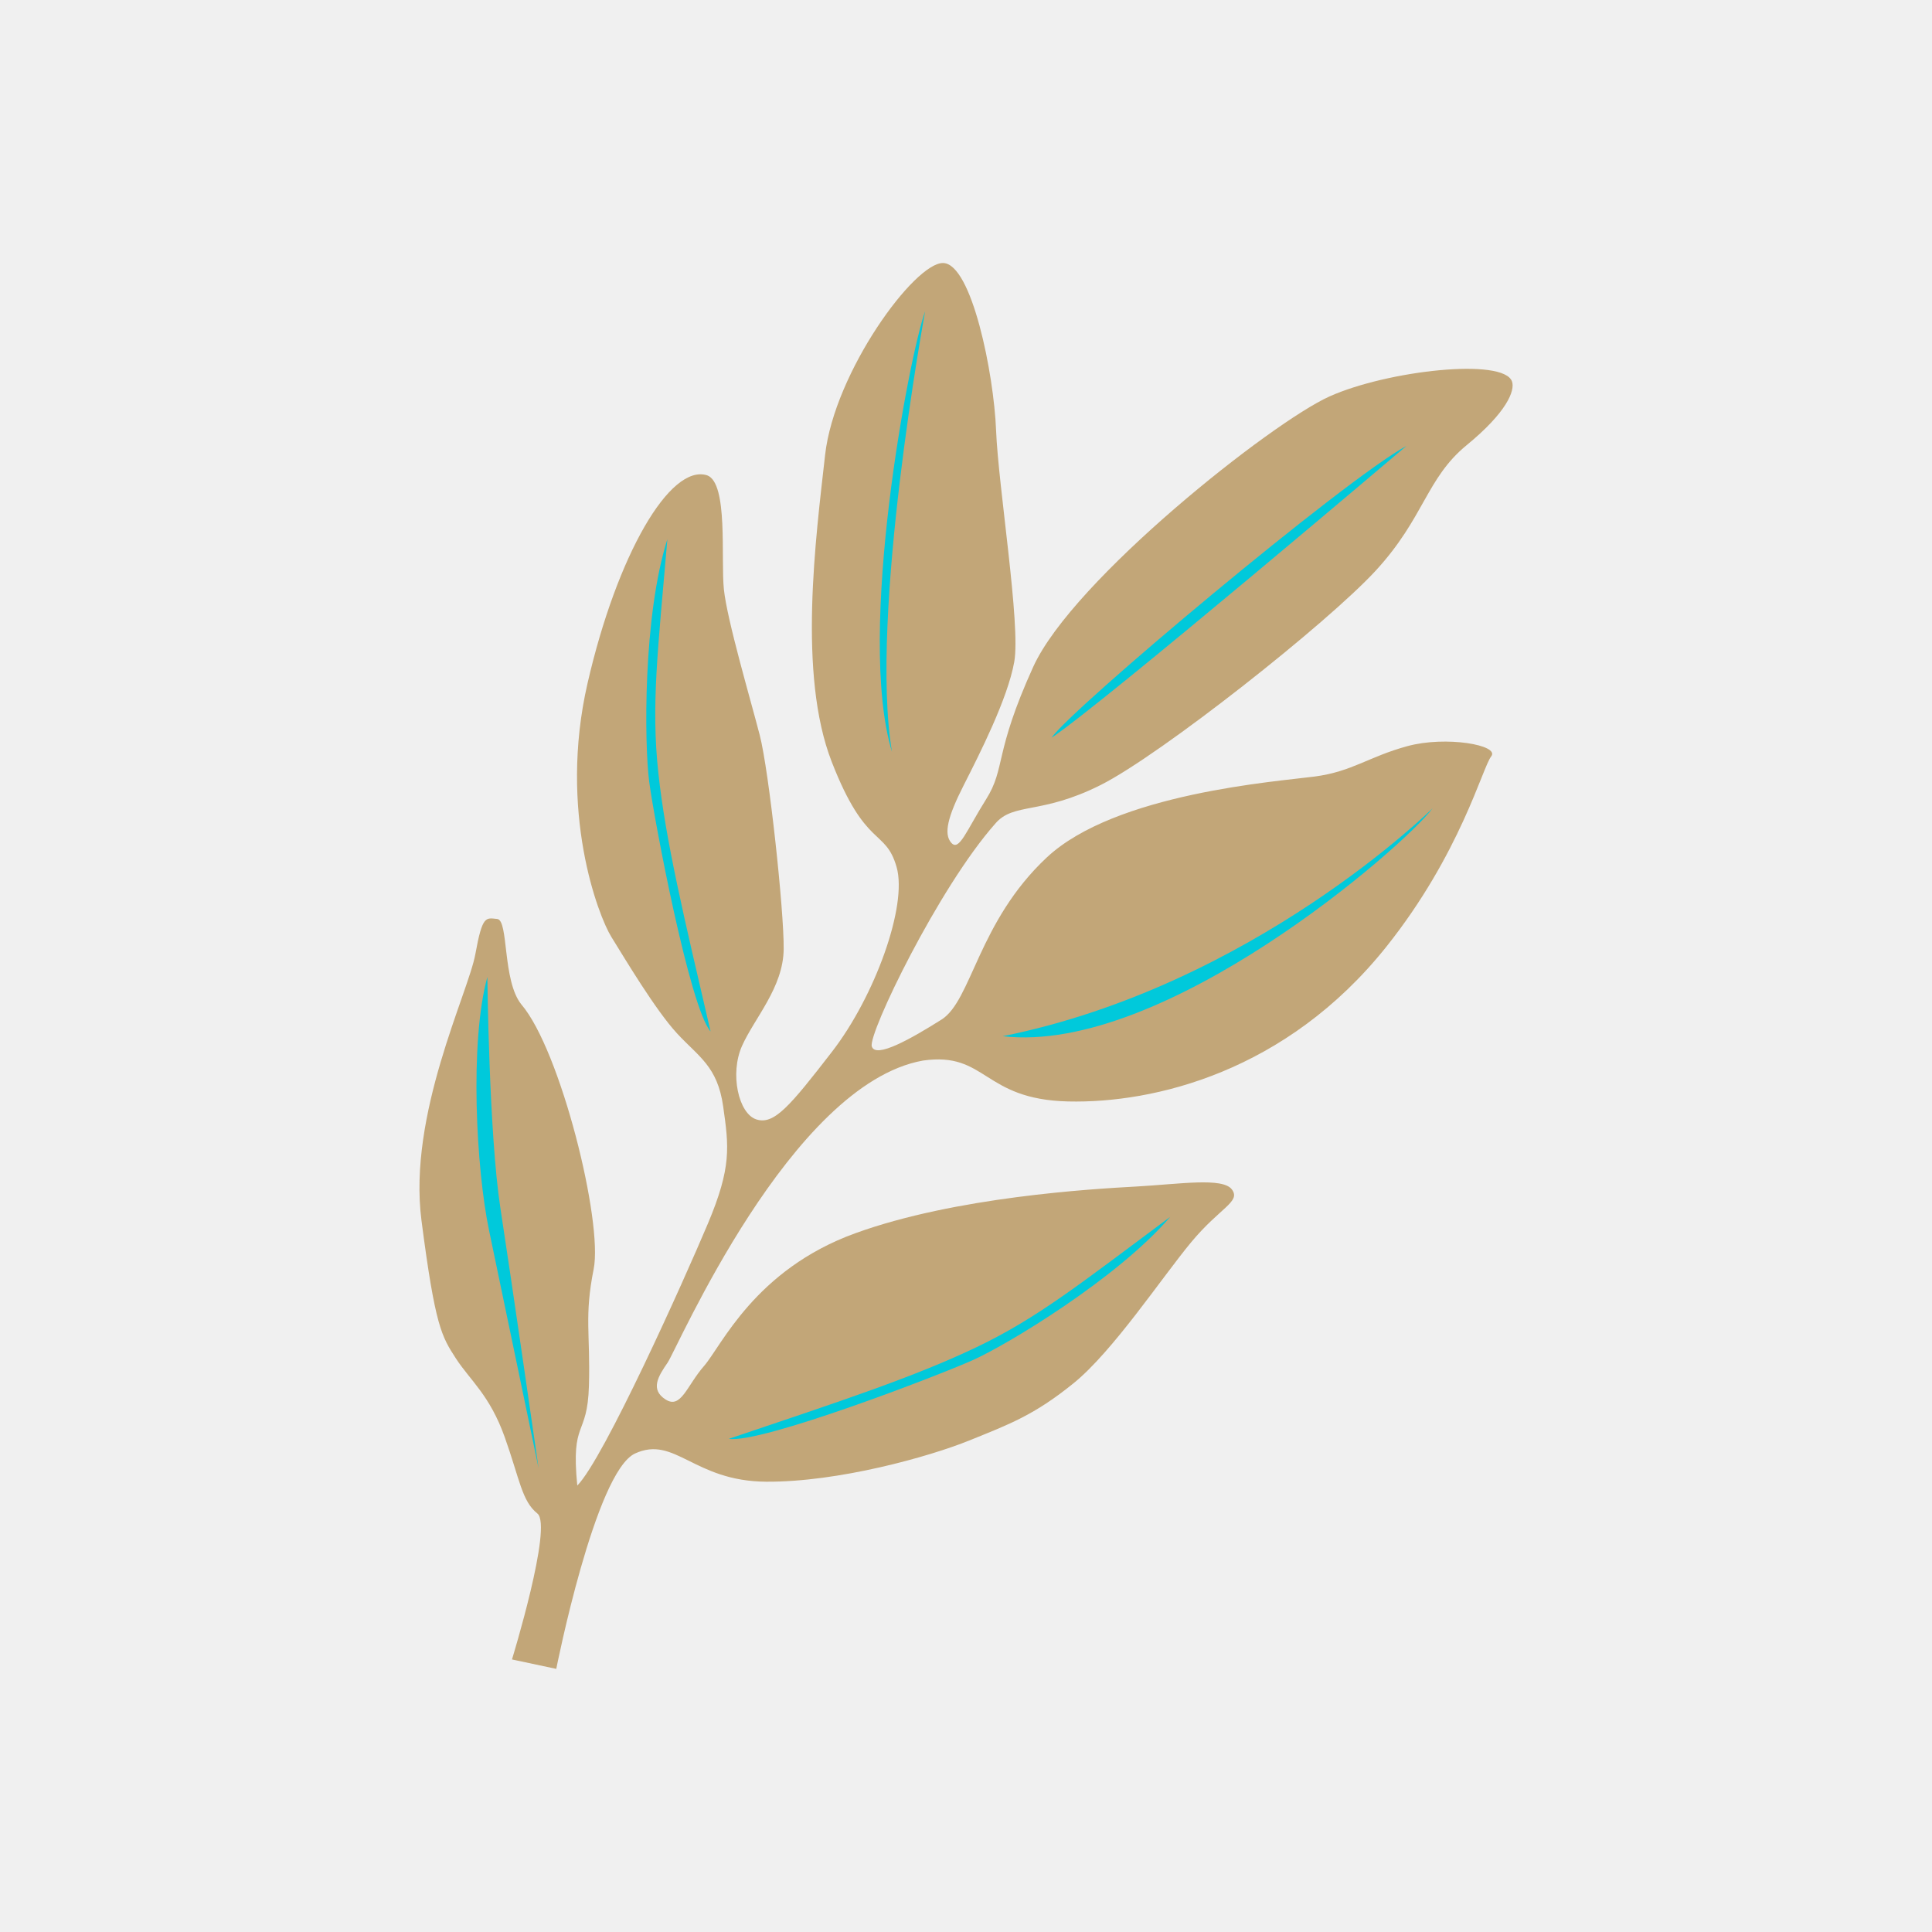
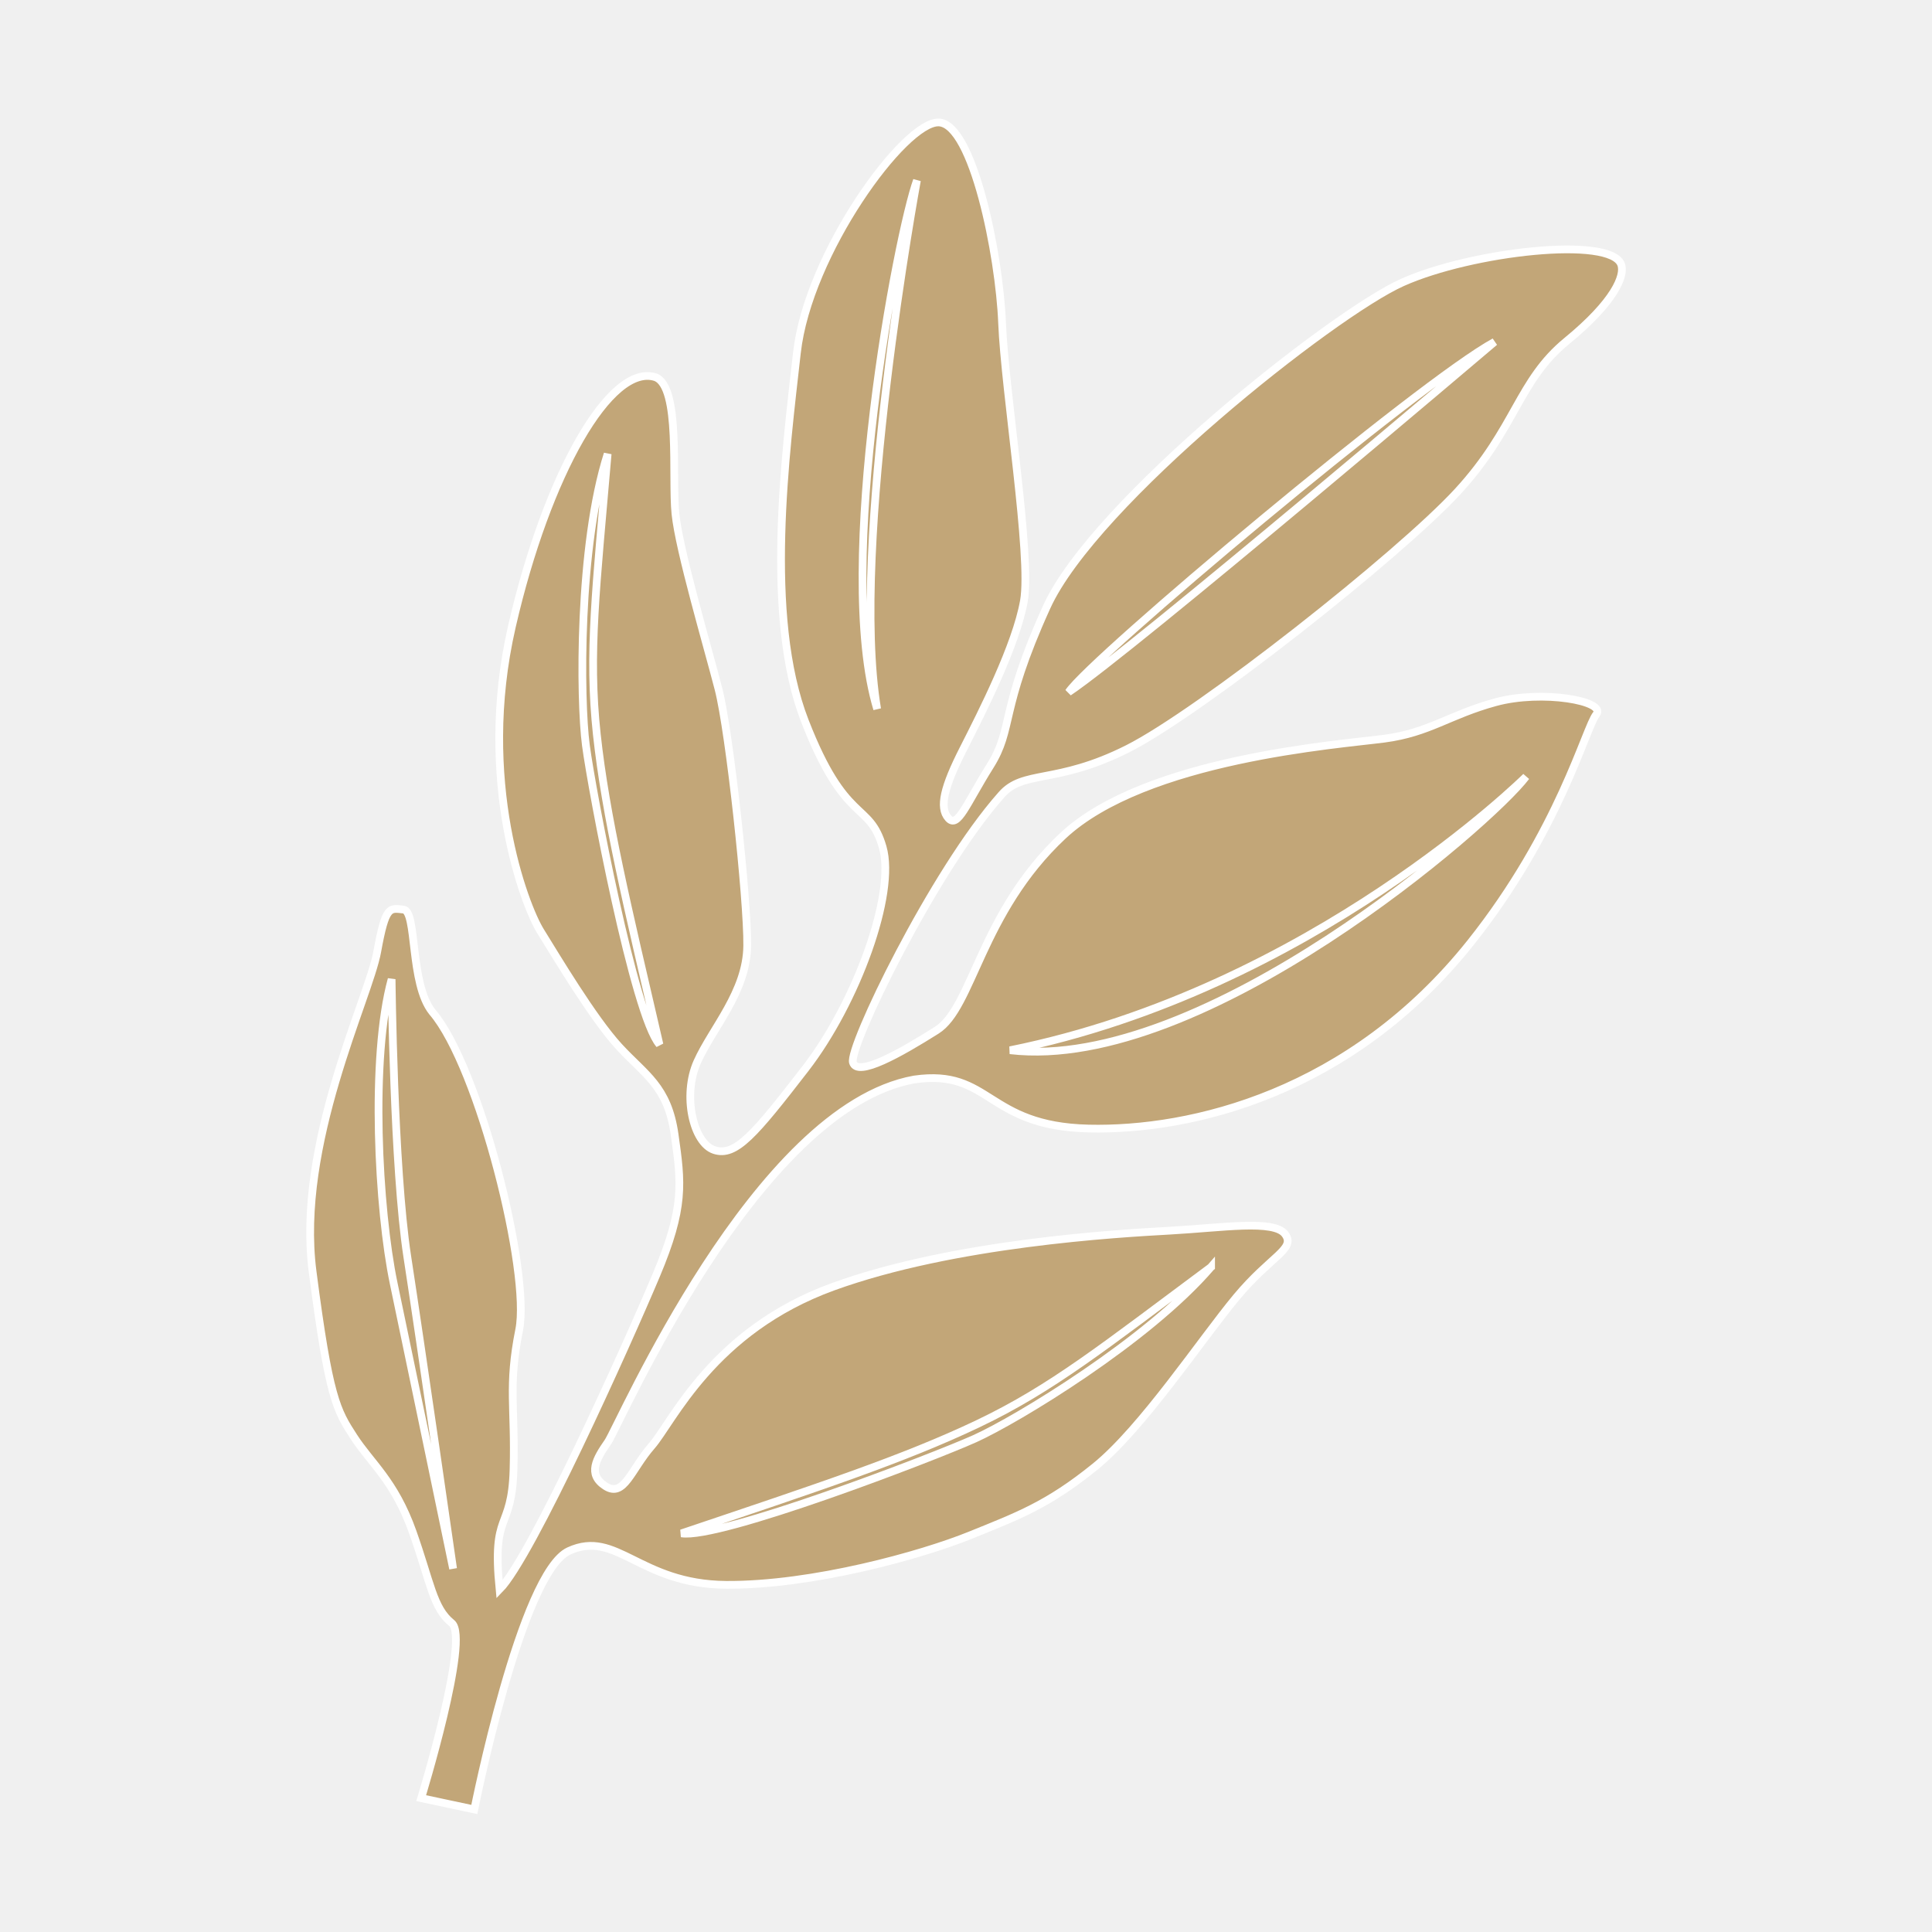
- <svg xmlns="http://www.w3.org/2000/svg" width="800px" height="800px" viewBox="-102.4 -102.4 1228.80 1228.80" class="icon" version="1.1" fill="#000000">
+ <svg xmlns="http://www.w3.org/2000/svg" width="207px" height="207px" viewBox="0 0 1024.00 1024.00" class="icon" version="1.1" fill="#ffffff" stroke="#ffffff" stroke-width="4.096" transform="rotate(0)">
  <g id="SVGRepo_bgCarrier" stroke-width="0" />
  <g id="SVGRepo_tracerCarrier" stroke-linecap="round" stroke-linejoin="round" stroke="#CCCCCC" stroke-width="2.048" />
  <g id="SVGRepo_iconCarrier">
    <path d="M859.29 140.28c-5.31-15.34-79.28-7-116 9.42s-163.34 116.58-188.52 172-17.35 64.14-30 84.29-17.1 33.3-22.12 27.66-2.24-16.66 7.83-36.5 28-55 32.21-78.58-10.15-111.32-11.56-147.31-15.46-105.8-33.6-106.37-69.25 69.39-75.15 122.11-17.46 139.43 4.21 195.12 34.11 42.14 41.25 66.88-14 82.5-40.95 117.38-37 46.84-48.27 43.18-17-29-9.06-46.76 26.22-37.12 26.48-61.55-9.33-113.22-15.22-136.06S360 291.87 358 272.34s2.85-67.45-10.61-72.41c-23.69-7.57-57.39 50.77-76.1 132.25s6.86 148 15.18 161.37 27.85 46.23 41.65 61.22 25.81 20.89 29.44 46.57 5.44 38.52-9.79 74.66-66.06 149.34-83 166.45c-4.19-42.4 6.47-30.15 7.41-63.57s-3.05-43.81 3-74.05-21.14-139.41-46-168.41c-12.13-15.05-8-53.59-15.32-54.33s-9.44-2.44-13.92 22.33-43 102-34.27 169.44 12.82 73.72 21.86 87.69 21.56 23.3 31.14 50.25 10.82 40.5 20.73 48.44-16.17 92.81-16.17 92.81l28.17 6s24.82-125.4 50.13-137 37.28 17.63 83.27 17.95 103.84-15.91 129.29-26.22 41.21-16.06 66.32-36.4 56.41-67.58 74.87-89.77 31.63-25.58 25.85-33.46-33.3-3.41-61-1.88-114.7 6.52-178.61 29.73-85.12 71.8-96.12 84.38-14.63 27.62-24.49 21.32-4.73-14.71 1.28-23.38 78.23-177 162.4-192.17c40.67-5.8 37.86 24.72 92.36 26s138.9-18.76 202.48-98.5c47.14-59.19 61-113.91 66.63-121s-28.71-13.21-53.39-6.47-35 16.15-58.92 19.32S607 402.11 563.34 443s-47.73 91-66.93 103.09-41.9 25-44.33 17.05 42.39-100.88 78.53-141.68c11.65-13.69 29-5.41 67.11-24.61s144-102.73 174.92-136.36 32.09-58.69 57.77-79.74 30.84-34.75 28.88-40.47z" fill="#C2A678" />
-     <path d="M207.57 519c-11.4 41.54-7.11 122.14 1.1 161.26s31.48 151.17 31.48 151.17-17-118.18-24.28-165.4-8.3-147.03-8.3-147.03zM322.07 240.56C306.49 289.51 307.36 371 310.53 395s25.7 143.29 39 158.6c-17.27-74.25-28.49-121-33.21-164.41-4.65-43.1-0.32-77.72 5.75-148.63zM641.9 671.54c-33.45 39-103.26 81.1-125.27 91S381.22 816 361.2 812.71c72.25-24.34 117.88-39.36 157.31-58.18 39.09-18.66 66.27-40.53 123.39-82.99zM486 95.61c-10.09 27.71-43.91 204.72-21.09 280.17C450.33 288.82 486 95.61 486 95.61zM792.13 181.21c-39.45 21.42-213.55 167.5-225.74 185.64 33.42-22.3 225.74-185.64 225.74-185.64zM808.82 411.65c-18.6 24.78-170.91 157-273.46 145 159.64-32.19 273.46-145 273.46-145z" fill="#00c9db" />
+     <path d="M207.57 519c-11.4 41.54-7.11 122.14 1.1 161.26s31.48 151.17 31.48 151.17-17-118.18-24.28-165.4-8.3-147.03-8.3-147.03zM322.07 240.56C306.49 289.51 307.36 371 310.53 395s25.7 143.29 39 158.6c-17.27-74.25-28.49-121-33.21-164.41-4.65-43.1-0.32-77.72 5.75-148.63zM641.9 671.54c-33.45 39-103.26 81.1-125.27 91S381.22 816 361.2 812.71c72.25-24.34 117.88-39.36 157.31-58.18 39.09-18.66 66.27-40.53 123.39-82.99zM486 95.61c-10.09 27.71-43.91 204.72-21.09 280.17C450.33 288.82 486 95.61 486 95.61zM792.13 181.21c-39.45 21.42-213.55 167.5-225.74 185.64 33.42-22.3 225.74-185.64 225.74-185.64zM808.82 411.65c-18.6 24.78-170.91 157-273.46 145 159.64-32.19 273.46-145 273.46-145z" fill="#C2A678" />
  </g>
</svg>
